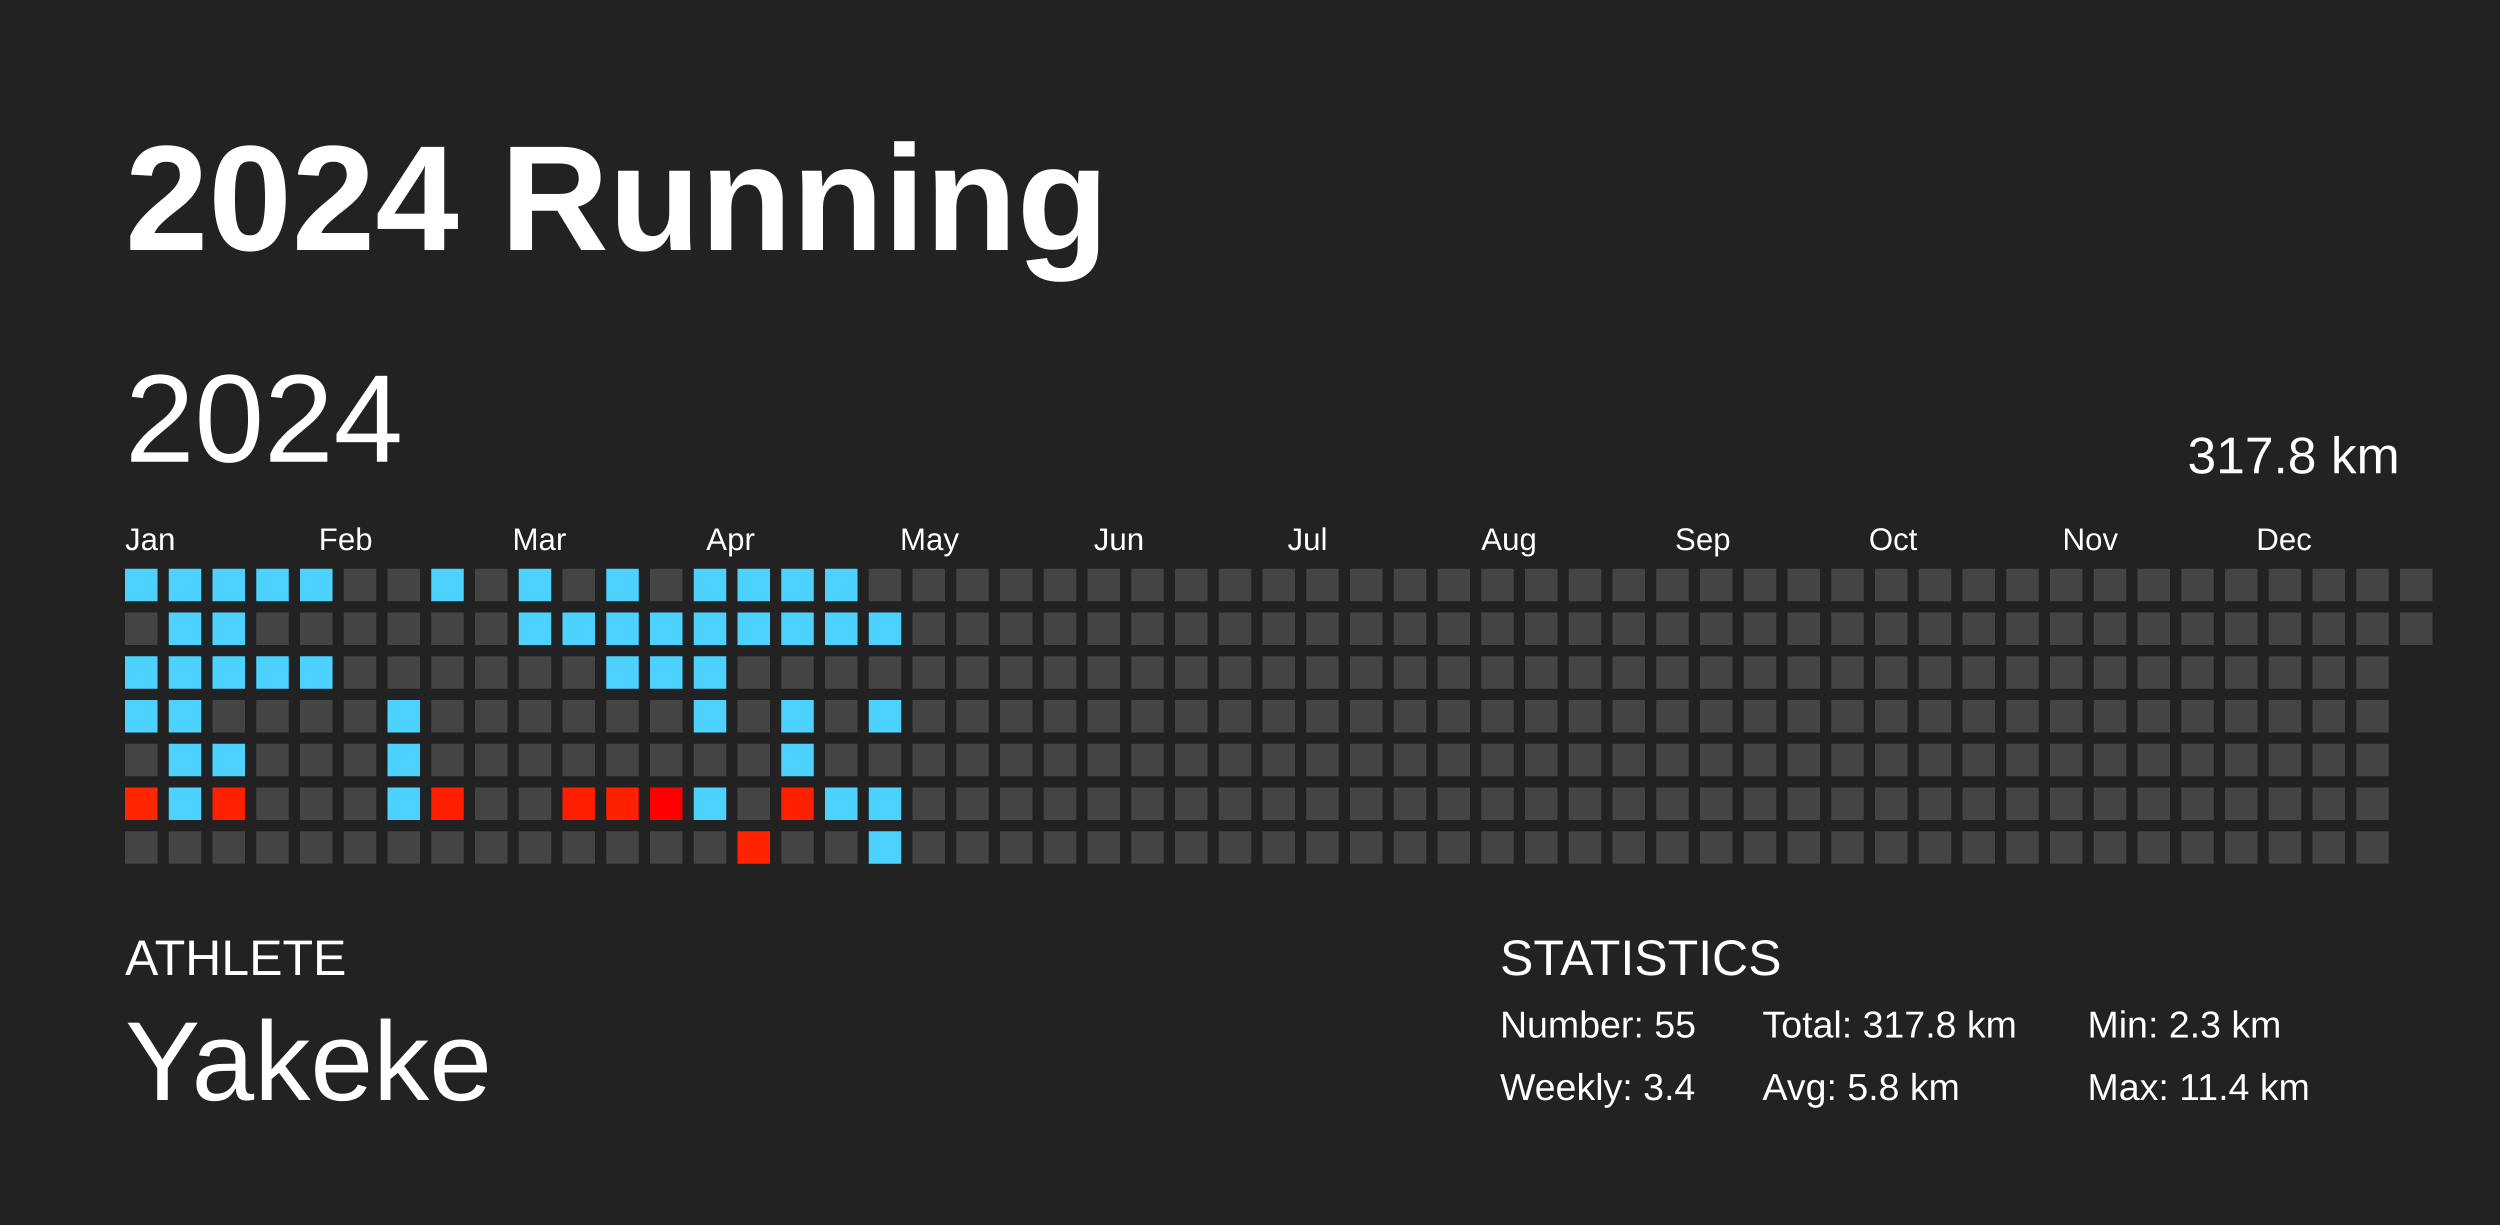
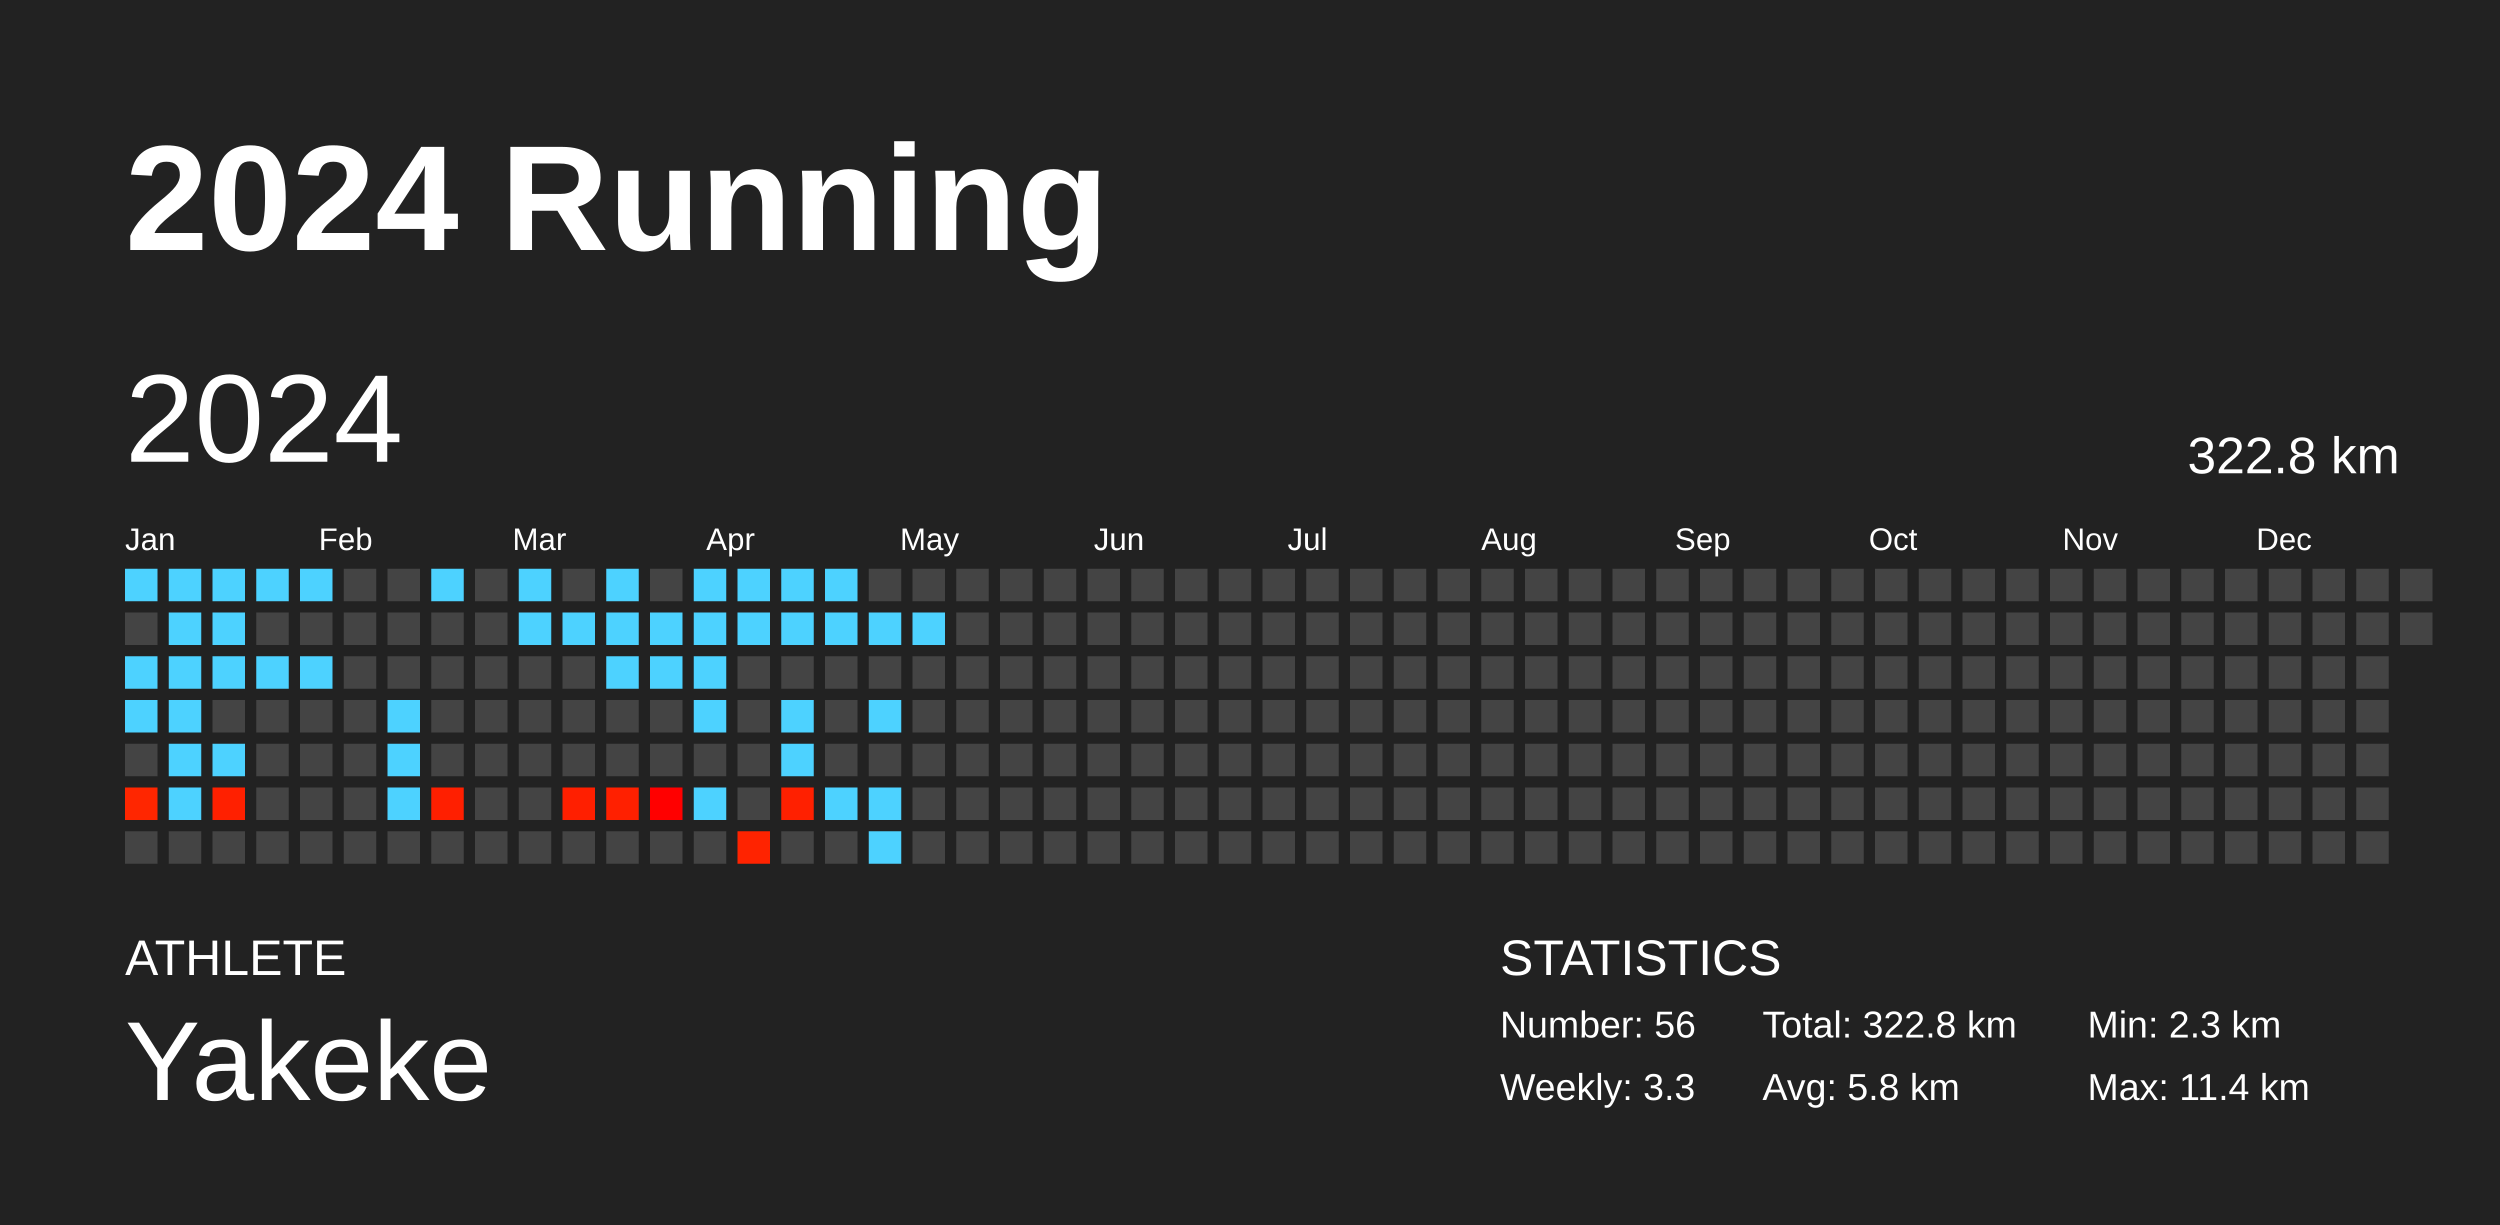
<svg xmlns="http://www.w3.org/2000/svg" baseProfile="full" height="98mm" version="1.1" viewBox="0,0,200,98" width="200mm">
  <defs />
  <rect fill="#222222" height="98" width="200" x="0" y="0" />
  <text fill="#FFFFFF" style="font-size:12px; font-family:Arial; font-weight:bold;" x="10" y="20">2024 Running</text>
  <text fill="#FFFFFF" style="font-size:4px; font-family:Arial" x="10" y="78">ATHLETE</text>
  <text fill="#FFFFFF" style="font-size:9px; font-family:Arial" x="10" y="88">Yakeke</text>
  <text fill="#FFFFFF" style="font-size:4px; font-family:Arial" x="120" y="78">STATISTICS</text>
-   <text fill="#FFFFFF" style="font-size:3px; font-family:Arial" x="120" y="83">Number: 55</text>
-   <text fill="#FFFFFF" style="font-size:3px; font-family:Arial" x="120" y="88">Weekly: 3.4</text>
-   <text fill="#FFFFFF" style="font-size:3px; font-family:Arial" x="141" y="83">Total: 317.8 km</text>
+   <text fill="#FFFFFF" style="font-size:3px; font-family:Arial" x="120" y="83">Number: 56</text>
+   <text fill="#FFFFFF" style="font-size:3px; font-family:Arial" x="120" y="88">Weekly: 3.3</text>
+   <text fill="#FFFFFF" style="font-size:3px; font-family:Arial" x="141" y="83">Total: 322.8 km</text>
  <text fill="#FFFFFF" style="font-size:3px; font-family:Arial" x="141" y="88">Avg: 5.8 km</text>
  <text fill="#FFFFFF" style="font-size:3px; font-family:Arial" x="167" y="83">Min: 2.3 km</text>
  <text fill="#FFFFFF" style="font-size:3px; font-family:Arial" x="167" y="88">Max: 11.4 km</text>
  <text dominant-baseline="hanging" fill="#FFFFFF" style="font-size:10.0px; font-family:Arial;" x="10" y="30">2024</text>
-   <text dominant-baseline="hanging" fill="#FFFFFF" style="font-size:4.125px; font-family:Arial;" x="175" y="35">317.8 km</text>
+   <text dominant-baseline="hanging" fill="#FFFFFF" style="font-size:4.125px; font-family:Arial;" x="175" y="35">322.8 km</text>
  <text fill="#FFFFFF" style="font-size:2.5px; font-family:Arial" x="10.0" y="44">Jan</text>
  <text fill="#FFFFFF" style="font-size:2.5px; font-family:Arial" x="25.5" y="44">Feb</text>
  <text fill="#FFFFFF" style="font-size:2.5px; font-family:Arial" x="41.0" y="44">Mar</text>
  <text fill="#FFFFFF" style="font-size:2.5px; font-family:Arial" x="56.5" y="44">Apr</text>
  <text fill="#FFFFFF" style="font-size:2.5px; font-family:Arial" x="72.0" y="44">May</text>
  <text fill="#FFFFFF" style="font-size:2.5px; font-family:Arial" x="87.5" y="44">Jun</text>
  <text fill="#FFFFFF" style="font-size:2.5px; font-family:Arial" x="103.0" y="44">Jul</text>
  <text fill="#FFFFFF" style="font-size:2.5px; font-family:Arial" x="118.5" y="44">Aug</text>
  <text fill="#FFFFFF" style="font-size:2.5px; font-family:Arial" x="134.0" y="44">Sep</text>
  <text fill="#FFFFFF" style="font-size:2.5px; font-family:Arial" x="149.5" y="44">Oct</text>
  <text fill="#FFFFFF" style="font-size:2.5px; font-family:Arial" x="165.0" y="44">Nov</text>
  <text fill="#FFFFFF" style="font-size:2.5px; font-family:Arial" x="180.5" y="44">Dec</text>
  <rect fill="#4dd2ff" height="2.6" width="2.6" x="10.0" y="45.5" />
  <rect fill="#444444" height="2.6" width="2.6" x="10.0" y="49.0" />
  <rect fill="#4dd2ff" height="2.6" width="2.6" x="10.0" y="52.5" />
  <rect fill="#4dd2ff" height="2.6" width="2.6" x="10.0" y="56.0" />
  <rect fill="#444444" height="2.6" width="2.6" x="10.0" y="59.5" />
  <rect fill="#ff2600" height="2.6" width="2.6" x="10.0" y="63.0" />
  <rect fill="#444444" height="2.6" width="2.6" x="10.0" y="66.5" />
  <rect fill="#4dd2ff" height="2.6" width="2.6" x="13.5" y="45.5" />
  <rect fill="#4dd2ff" height="2.6" width="2.6" x="13.5" y="49.0" />
  <rect fill="#4dd2ff" height="2.6" width="2.6" x="13.5" y="52.5" />
  <rect fill="#4dd2ff" height="2.6" width="2.6" x="13.5" y="56.0" />
  <rect fill="#4dd2ff" height="2.6" width="2.6" x="13.5" y="59.5" />
  <rect fill="#4dd2ff" height="2.6" width="2.6" x="13.5" y="63.0" />
  <rect fill="#444444" height="2.6" width="2.6" x="13.5" y="66.5" />
  <rect fill="#4dd2ff" height="2.6" width="2.6" x="17.0" y="45.5" />
  <rect fill="#4dd2ff" height="2.6" width="2.6" x="17.0" y="49.0" />
  <rect fill="#4dd2ff" height="2.6" width="2.6" x="17.0" y="52.5" />
  <rect fill="#444444" height="2.6" width="2.6" x="17.0" y="56.0" />
  <rect fill="#4dd2ff" height="2.6" width="2.6" x="17.0" y="59.5" />
  <rect fill="#ff2000" height="2.6" width="2.6" x="17.0" y="63.0" />
  <rect fill="#444444" height="2.6" width="2.6" x="17.0" y="66.5" />
  <rect fill="#4dd2ff" height="2.6" width="2.6" x="20.5" y="45.5" />
  <rect fill="#444444" height="2.6" width="2.6" x="20.5" y="49.0" />
  <rect fill="#4dd2ff" height="2.6" width="2.6" x="20.5" y="52.5" />
  <rect fill="#444444" height="2.6" width="2.6" x="20.5" y="56.0" />
  <rect fill="#444444" height="2.6" width="2.6" x="20.5" y="59.5" />
  <rect fill="#444444" height="2.6" width="2.6" x="20.5" y="63.0" />
  <rect fill="#444444" height="2.6" width="2.6" x="20.5" y="66.5" />
  <rect fill="#4dd2ff" height="2.6" width="2.6" x="24.0" y="45.5" />
  <rect fill="#444444" height="2.6" width="2.6" x="24.0" y="49.0" />
  <rect fill="#4dd2ff" height="2.6" width="2.6" x="24.0" y="52.5" />
  <rect fill="#444444" height="2.6" width="2.6" x="24.0" y="56.0" />
  <rect fill="#444444" height="2.6" width="2.6" x="24.0" y="59.5" />
  <rect fill="#444444" height="2.6" width="2.6" x="24.0" y="63.0" />
  <rect fill="#444444" height="2.6" width="2.6" x="24.0" y="66.5" />
  <rect fill="#444444" height="2.6" width="2.6" x="27.5" y="45.5" />
  <rect fill="#444444" height="2.6" width="2.6" x="27.5" y="49.0" />
  <rect fill="#444444" height="2.6" width="2.6" x="27.5" y="52.5" />
  <rect fill="#444444" height="2.6" width="2.6" x="27.5" y="56.0" />
  <rect fill="#444444" height="2.6" width="2.6" x="27.5" y="59.5" />
  <rect fill="#444444" height="2.6" width="2.6" x="27.5" y="63.0" />
  <rect fill="#444444" height="2.6" width="2.6" x="27.5" y="66.5" />
  <rect fill="#444444" height="2.6" width="2.6" x="31.0" y="45.5" />
  <rect fill="#444444" height="2.6" width="2.6" x="31.0" y="49.0" />
  <rect fill="#444444" height="2.6" width="2.6" x="31.0" y="52.5" />
  <rect fill="#4dd2ff" height="2.6" width="2.6" x="31.0" y="56.0" />
  <rect fill="#4dd2ff" height="2.6" width="2.6" x="31.0" y="59.5" />
  <rect fill="#4dd2ff" height="2.6" width="2.6" x="31.0" y="63.0" />
  <rect fill="#444444" height="2.6" width="2.6" x="31.0" y="66.5" />
  <rect fill="#4dd2ff" height="2.6" width="2.6" x="34.5" y="45.5" />
  <rect fill="#444444" height="2.6" width="2.6" x="34.5" y="49.0" />
  <rect fill="#444444" height="2.6" width="2.6" x="34.5" y="52.5" />
  <rect fill="#444444" height="2.6" width="2.6" x="34.5" y="56.0" />
  <rect fill="#444444" height="2.6" width="2.6" x="34.5" y="59.5" />
  <rect fill="#ff1f00" height="2.6" width="2.6" x="34.5" y="63.0" />
  <rect fill="#444444" height="2.6" width="2.6" x="34.5" y="66.5" />
  <rect fill="#444444" height="2.6" width="2.6" x="38.0" y="45.5" />
  <rect fill="#444444" height="2.6" width="2.6" x="38.0" y="49.0" />
  <rect fill="#444444" height="2.6" width="2.6" x="38.0" y="52.5" />
  <rect fill="#444444" height="2.6" width="2.6" x="38.0" y="56.0" />
  <rect fill="#444444" height="2.6" width="2.6" x="38.0" y="59.5" />
  <rect fill="#444444" height="2.6" width="2.6" x="38.0" y="63.0" />
  <rect fill="#444444" height="2.6" width="2.6" x="38.0" y="66.5" />
  <rect fill="#4dd2ff" height="2.6" width="2.6" x="41.5" y="45.5" />
  <rect fill="#4dd2ff" height="2.6" width="2.6" x="41.5" y="49.0" />
  <rect fill="#444444" height="2.6" width="2.6" x="41.5" y="52.5" />
  <rect fill="#444444" height="2.6" width="2.6" x="41.5" y="56.0" />
  <rect fill="#444444" height="2.6" width="2.6" x="41.5" y="59.5" />
  <rect fill="#444444" height="2.6" width="2.6" x="41.5" y="63.0" />
  <rect fill="#444444" height="2.6" width="2.6" x="41.5" y="66.5" />
  <rect fill="#444444" height="2.6" width="2.6" x="45.0" y="45.5" />
  <rect fill="#4dd2ff" height="2.6" width="2.6" x="45.0" y="49.0" />
  <rect fill="#444444" height="2.6" width="2.6" x="45.0" y="52.5" />
  <rect fill="#444444" height="2.6" width="2.6" x="45.0" y="56.0" />
  <rect fill="#444444" height="2.6" width="2.6" x="45.0" y="59.5" />
  <rect fill="#ff1f00" height="2.6" width="2.6" x="45.0" y="63.0" />
  <rect fill="#444444" height="2.6" width="2.6" x="45.0" y="66.5" />
  <rect fill="#4dd2ff" height="2.6" width="2.6" x="48.5" y="45.5" />
  <rect fill="#4dd2ff" height="2.6" width="2.6" x="48.5" y="49.0" />
  <rect fill="#4dd2ff" height="2.6" width="2.6" x="48.5" y="52.5" />
  <rect fill="#444444" height="2.6" width="2.6" x="48.5" y="56.0" />
  <rect fill="#444444" height="2.6" width="2.6" x="48.5" y="59.5" />
  <rect fill="#ff2000" height="2.6" width="2.6" x="48.5" y="63.0" />
  <rect fill="#444444" height="2.6" width="2.6" x="48.5" y="66.5" />
  <rect fill="#444444" height="2.6" width="2.6" x="52.0" y="45.5" />
  <rect fill="#4dd2ff" height="2.6" width="2.6" x="52.0" y="49.0" />
  <rect fill="#4dd2ff" height="2.6" width="2.6" x="52.0" y="52.5" />
  <rect fill="#444444" height="2.6" width="2.6" x="52.0" y="56.0" />
  <rect fill="#444444" height="2.6" width="2.6" x="52.0" y="59.5" />
  <rect fill="#ff0000" height="2.6" width="2.6" x="52.0" y="63.0" />
  <rect fill="#444444" height="2.6" width="2.6" x="52.0" y="66.5" />
  <rect fill="#4dd2ff" height="2.6" width="2.6" x="55.5" y="45.5" />
  <rect fill="#4dd2ff" height="2.6" width="2.6" x="55.5" y="49.0" />
  <rect fill="#4dd2ff" height="2.6" width="2.6" x="55.5" y="52.5" />
  <rect fill="#4dd2ff" height="2.6" width="2.6" x="55.5" y="56.0" />
  <rect fill="#444444" height="2.6" width="2.6" x="55.5" y="59.5" />
  <rect fill="#4dd2ff" height="2.6" width="2.6" x="55.5" y="63.0" />
  <rect fill="#444444" height="2.6" width="2.6" x="55.5" y="66.5" />
  <rect fill="#4dd2ff" height="2.6" width="2.6" x="59.0" y="45.5" />
  <rect fill="#4dd2ff" height="2.6" width="2.6" x="59.0" y="49.0" />
  <rect fill="#444444" height="2.6" width="2.6" x="59.0" y="52.5" />
  <rect fill="#444444" height="2.6" width="2.6" x="59.0" y="56.0" />
  <rect fill="#444444" height="2.6" width="2.6" x="59.0" y="59.5" />
  <rect fill="#444444" height="2.6" width="2.6" x="59.0" y="63.0" />
  <rect fill="#ff2300" height="2.6" width="2.6" x="59.0" y="66.5" />
  <rect fill="#4dd2ff" height="2.6" width="2.6" x="62.5" y="45.5" />
  <rect fill="#4dd2ff" height="2.6" width="2.6" x="62.5" y="49.0" />
  <rect fill="#444444" height="2.6" width="2.6" x="62.5" y="52.5" />
  <rect fill="#4dd2ff" height="2.6" width="2.6" x="62.5" y="56.0" />
  <rect fill="#4dd2ff" height="2.6" width="2.6" x="62.5" y="59.5" />
  <rect fill="#ff2000" height="2.6" width="2.6" x="62.5" y="63.0" />
  <rect fill="#444444" height="2.6" width="2.6" x="62.5" y="66.5" />
  <rect fill="#4dd2ff" height="2.6" width="2.6" x="66.0" y="45.5" />
  <rect fill="#4dd2ff" height="2.6" width="2.6" x="66.0" y="49.0" />
  <rect fill="#444444" height="2.6" width="2.6" x="66.0" y="52.5" />
  <rect fill="#444444" height="2.6" width="2.6" x="66.0" y="56.0" />
  <rect fill="#444444" height="2.6" width="2.6" x="66.0" y="59.5" />
  <rect fill="#4dd2ff" height="2.6" width="2.6" x="66.0" y="63.0" />
  <rect fill="#444444" height="2.6" width="2.6" x="66.0" y="66.5" />
  <rect fill="#444444" height="2.6" width="2.6" x="69.5" y="45.5" />
  <rect fill="#4dd2ff" height="2.6" width="2.6" x="69.5" y="49.0" />
  <rect fill="#444444" height="2.6" width="2.6" x="69.5" y="52.5" />
  <rect fill="#4dd2ff" height="2.6" width="2.6" x="69.5" y="56.0" />
  <rect fill="#444444" height="2.6" width="2.6" x="69.5" y="59.5" />
  <rect fill="#4dd2ff" height="2.6" width="2.6" x="69.5" y="63.0" />
  <rect fill="#4dd2ff" height="2.6" width="2.6" x="69.5" y="66.5" />
  <rect fill="#444444" height="2.6" width="2.6" x="73.0" y="45.5" />
-   <rect fill="#444444" height="2.6" width="2.6" x="73.0" y="49.0" />
+   <rect fill="#4dd2ff" height="2.6" width="2.6" x="73.0" y="49.0" />
  <rect fill="#444444" height="2.6" width="2.6" x="73.0" y="52.5" />
  <rect fill="#444444" height="2.6" width="2.6" x="73.0" y="56.0" />
  <rect fill="#444444" height="2.6" width="2.6" x="73.0" y="59.5" />
  <rect fill="#444444" height="2.6" width="2.6" x="73.0" y="63.0" />
  <rect fill="#444444" height="2.6" width="2.6" x="73.0" y="66.5" />
  <rect fill="#444444" height="2.6" width="2.6" x="76.5" y="45.5" />
  <rect fill="#444444" height="2.6" width="2.6" x="76.5" y="49.0" />
  <rect fill="#444444" height="2.6" width="2.6" x="76.5" y="52.5" />
  <rect fill="#444444" height="2.6" width="2.6" x="76.5" y="56.0" />
  <rect fill="#444444" height="2.6" width="2.6" x="76.5" y="59.5" />
  <rect fill="#444444" height="2.6" width="2.6" x="76.5" y="63.0" />
  <rect fill="#444444" height="2.6" width="2.6" x="76.5" y="66.5" />
  <rect fill="#444444" height="2.6" width="2.6" x="80.0" y="45.5" />
  <rect fill="#444444" height="2.6" width="2.6" x="80.0" y="49.0" />
  <rect fill="#444444" height="2.6" width="2.6" x="80.0" y="52.5" />
  <rect fill="#444444" height="2.6" width="2.6" x="80.0" y="56.0" />
  <rect fill="#444444" height="2.6" width="2.6" x="80.0" y="59.5" />
  <rect fill="#444444" height="2.6" width="2.6" x="80.0" y="63.0" />
  <rect fill="#444444" height="2.6" width="2.6" x="80.0" y="66.5" />
  <rect fill="#444444" height="2.6" width="2.6" x="83.5" y="45.5" />
  <rect fill="#444444" height="2.6" width="2.6" x="83.5" y="49.0" />
  <rect fill="#444444" height="2.6" width="2.6" x="83.5" y="52.5" />
  <rect fill="#444444" height="2.6" width="2.6" x="83.5" y="56.0" />
  <rect fill="#444444" height="2.6" width="2.6" x="83.5" y="59.5" />
  <rect fill="#444444" height="2.6" width="2.6" x="83.5" y="63.0" />
  <rect fill="#444444" height="2.6" width="2.6" x="83.5" y="66.5" />
  <rect fill="#444444" height="2.6" width="2.6" x="87.0" y="45.5" />
  <rect fill="#444444" height="2.6" width="2.6" x="87.0" y="49.0" />
  <rect fill="#444444" height="2.6" width="2.6" x="87.0" y="52.5" />
  <rect fill="#444444" height="2.6" width="2.6" x="87.0" y="56.0" />
  <rect fill="#444444" height="2.6" width="2.6" x="87.0" y="59.5" />
  <rect fill="#444444" height="2.6" width="2.6" x="87.0" y="63.0" />
  <rect fill="#444444" height="2.6" width="2.6" x="87.0" y="66.5" />
  <rect fill="#444444" height="2.6" width="2.6" x="90.5" y="45.5" />
  <rect fill="#444444" height="2.6" width="2.6" x="90.5" y="49.0" />
  <rect fill="#444444" height="2.6" width="2.6" x="90.5" y="52.5" />
  <rect fill="#444444" height="2.6" width="2.6" x="90.5" y="56.0" />
  <rect fill="#444444" height="2.6" width="2.6" x="90.5" y="59.5" />
  <rect fill="#444444" height="2.6" width="2.6" x="90.5" y="63.0" />
  <rect fill="#444444" height="2.6" width="2.6" x="90.5" y="66.5" />
  <rect fill="#444444" height="2.6" width="2.6" x="94.0" y="45.5" />
  <rect fill="#444444" height="2.6" width="2.6" x="94.0" y="49.0" />
  <rect fill="#444444" height="2.6" width="2.6" x="94.0" y="52.5" />
  <rect fill="#444444" height="2.6" width="2.6" x="94.0" y="56.0" />
  <rect fill="#444444" height="2.6" width="2.6" x="94.0" y="59.5" />
  <rect fill="#444444" height="2.6" width="2.6" x="94.0" y="63.0" />
  <rect fill="#444444" height="2.6" width="2.6" x="94.0" y="66.5" />
  <rect fill="#444444" height="2.6" width="2.6" x="97.5" y="45.5" />
  <rect fill="#444444" height="2.6" width="2.6" x="97.5" y="49.0" />
  <rect fill="#444444" height="2.6" width="2.6" x="97.5" y="52.5" />
  <rect fill="#444444" height="2.6" width="2.6" x="97.5" y="56.0" />
  <rect fill="#444444" height="2.6" width="2.6" x="97.5" y="59.5" />
  <rect fill="#444444" height="2.6" width="2.6" x="97.5" y="63.0" />
  <rect fill="#444444" height="2.6" width="2.6" x="97.5" y="66.5" />
  <rect fill="#444444" height="2.6" width="2.6" x="101.0" y="45.5" />
  <rect fill="#444444" height="2.6" width="2.6" x="101.0" y="49.0" />
  <rect fill="#444444" height="2.6" width="2.6" x="101.0" y="52.5" />
  <rect fill="#444444" height="2.6" width="2.6" x="101.0" y="56.0" />
  <rect fill="#444444" height="2.6" width="2.6" x="101.0" y="59.5" />
  <rect fill="#444444" height="2.6" width="2.6" x="101.0" y="63.0" />
  <rect fill="#444444" height="2.6" width="2.6" x="101.0" y="66.5" />
  <rect fill="#444444" height="2.6" width="2.6" x="104.5" y="45.5" />
  <rect fill="#444444" height="2.6" width="2.6" x="104.5" y="49.0" />
  <rect fill="#444444" height="2.6" width="2.6" x="104.5" y="52.5" />
  <rect fill="#444444" height="2.6" width="2.6" x="104.5" y="56.0" />
  <rect fill="#444444" height="2.6" width="2.6" x="104.5" y="59.5" />
  <rect fill="#444444" height="2.6" width="2.6" x="104.5" y="63.0" />
  <rect fill="#444444" height="2.6" width="2.6" x="104.5" y="66.5" />
  <rect fill="#444444" height="2.6" width="2.6" x="108.0" y="45.5" />
  <rect fill="#444444" height="2.6" width="2.6" x="108.0" y="49.0" />
  <rect fill="#444444" height="2.6" width="2.6" x="108.0" y="52.5" />
  <rect fill="#444444" height="2.6" width="2.6" x="108.0" y="56.0" />
  <rect fill="#444444" height="2.6" width="2.6" x="108.0" y="59.5" />
  <rect fill="#444444" height="2.6" width="2.6" x="108.0" y="63.0" />
  <rect fill="#444444" height="2.6" width="2.6" x="108.0" y="66.5" />
  <rect fill="#444444" height="2.6" width="2.6" x="111.5" y="45.5" />
  <rect fill="#444444" height="2.6" width="2.6" x="111.5" y="49.0" />
  <rect fill="#444444" height="2.6" width="2.6" x="111.5" y="52.5" />
  <rect fill="#444444" height="2.6" width="2.6" x="111.5" y="56.0" />
  <rect fill="#444444" height="2.6" width="2.6" x="111.5" y="59.5" />
  <rect fill="#444444" height="2.6" width="2.6" x="111.5" y="63.0" />
  <rect fill="#444444" height="2.6" width="2.6" x="111.5" y="66.5" />
  <rect fill="#444444" height="2.6" width="2.6" x="115.0" y="45.5" />
  <rect fill="#444444" height="2.6" width="2.6" x="115.0" y="49.0" />
  <rect fill="#444444" height="2.6" width="2.6" x="115.0" y="52.5" />
  <rect fill="#444444" height="2.6" width="2.6" x="115.0" y="56.0" />
  <rect fill="#444444" height="2.6" width="2.6" x="115.0" y="59.5" />
  <rect fill="#444444" height="2.6" width="2.6" x="115.0" y="63.0" />
  <rect fill="#444444" height="2.6" width="2.6" x="115.0" y="66.5" />
  <rect fill="#444444" height="2.6" width="2.6" x="118.5" y="45.5" />
  <rect fill="#444444" height="2.6" width="2.6" x="118.5" y="49.0" />
  <rect fill="#444444" height="2.6" width="2.6" x="118.5" y="52.5" />
  <rect fill="#444444" height="2.6" width="2.6" x="118.5" y="56.0" />
  <rect fill="#444444" height="2.6" width="2.6" x="118.5" y="59.5" />
  <rect fill="#444444" height="2.6" width="2.6" x="118.5" y="63.0" />
  <rect fill="#444444" height="2.6" width="2.6" x="118.5" y="66.5" />
  <rect fill="#444444" height="2.6" width="2.6" x="122.0" y="45.5" />
  <rect fill="#444444" height="2.6" width="2.6" x="122.0" y="49.0" />
  <rect fill="#444444" height="2.6" width="2.6" x="122.0" y="52.5" />
  <rect fill="#444444" height="2.6" width="2.6" x="122.0" y="56.0" />
  <rect fill="#444444" height="2.6" width="2.6" x="122.0" y="59.5" />
  <rect fill="#444444" height="2.6" width="2.6" x="122.0" y="63.0" />
  <rect fill="#444444" height="2.6" width="2.6" x="122.0" y="66.5" />
  <rect fill="#444444" height="2.6" width="2.6" x="125.5" y="45.5" />
  <rect fill="#444444" height="2.6" width="2.6" x="125.5" y="49.0" />
  <rect fill="#444444" height="2.6" width="2.6" x="125.5" y="52.5" />
  <rect fill="#444444" height="2.6" width="2.6" x="125.5" y="56.0" />
  <rect fill="#444444" height="2.6" width="2.6" x="125.5" y="59.5" />
  <rect fill="#444444" height="2.6" width="2.6" x="125.5" y="63.0" />
  <rect fill="#444444" height="2.6" width="2.6" x="125.5" y="66.5" />
  <rect fill="#444444" height="2.6" width="2.6" x="129.0" y="45.5" />
  <rect fill="#444444" height="2.6" width="2.6" x="129.0" y="49.0" />
  <rect fill="#444444" height="2.6" width="2.6" x="129.0" y="52.5" />
  <rect fill="#444444" height="2.6" width="2.6" x="129.0" y="56.0" />
  <rect fill="#444444" height="2.6" width="2.6" x="129.0" y="59.5" />
  <rect fill="#444444" height="2.6" width="2.6" x="129.0" y="63.0" />
  <rect fill="#444444" height="2.6" width="2.6" x="129.0" y="66.5" />
  <rect fill="#444444" height="2.6" width="2.6" x="132.5" y="45.5" />
  <rect fill="#444444" height="2.6" width="2.6" x="132.5" y="49.0" />
  <rect fill="#444444" height="2.6" width="2.6" x="132.5" y="52.5" />
  <rect fill="#444444" height="2.6" width="2.6" x="132.5" y="56.0" />
  <rect fill="#444444" height="2.6" width="2.6" x="132.5" y="59.5" />
  <rect fill="#444444" height="2.6" width="2.6" x="132.5" y="63.0" />
  <rect fill="#444444" height="2.6" width="2.6" x="132.5" y="66.5" />
  <rect fill="#444444" height="2.6" width="2.6" x="136.0" y="45.5" />
  <rect fill="#444444" height="2.6" width="2.6" x="136.0" y="49.0" />
  <rect fill="#444444" height="2.6" width="2.6" x="136.0" y="52.5" />
  <rect fill="#444444" height="2.6" width="2.6" x="136.0" y="56.0" />
  <rect fill="#444444" height="2.6" width="2.6" x="136.0" y="59.5" />
  <rect fill="#444444" height="2.6" width="2.6" x="136.0" y="63.0" />
  <rect fill="#444444" height="2.6" width="2.6" x="136.0" y="66.5" />
  <rect fill="#444444" height="2.6" width="2.6" x="139.5" y="45.5" />
  <rect fill="#444444" height="2.6" width="2.6" x="139.5" y="49.0" />
  <rect fill="#444444" height="2.6" width="2.6" x="139.5" y="52.5" />
  <rect fill="#444444" height="2.6" width="2.6" x="139.5" y="56.0" />
  <rect fill="#444444" height="2.6" width="2.6" x="139.5" y="59.5" />
  <rect fill="#444444" height="2.6" width="2.6" x="139.5" y="63.0" />
  <rect fill="#444444" height="2.6" width="2.6" x="139.5" y="66.5" />
  <rect fill="#444444" height="2.6" width="2.6" x="143.0" y="45.5" />
  <rect fill="#444444" height="2.6" width="2.6" x="143.0" y="49.0" />
  <rect fill="#444444" height="2.6" width="2.6" x="143.0" y="52.5" />
  <rect fill="#444444" height="2.6" width="2.6" x="143.0" y="56.0" />
  <rect fill="#444444" height="2.6" width="2.6" x="143.0" y="59.5" />
  <rect fill="#444444" height="2.6" width="2.6" x="143.0" y="63.0" />
  <rect fill="#444444" height="2.6" width="2.6" x="143.0" y="66.5" />
  <rect fill="#444444" height="2.6" width="2.6" x="146.5" y="45.5" />
  <rect fill="#444444" height="2.6" width="2.6" x="146.5" y="49.0" />
  <rect fill="#444444" height="2.6" width="2.6" x="146.5" y="52.5" />
  <rect fill="#444444" height="2.6" width="2.6" x="146.5" y="56.0" />
  <rect fill="#444444" height="2.6" width="2.6" x="146.5" y="59.5" />
  <rect fill="#444444" height="2.6" width="2.6" x="146.5" y="63.0" />
  <rect fill="#444444" height="2.6" width="2.6" x="146.5" y="66.5" />
  <rect fill="#444444" height="2.6" width="2.6" x="150.0" y="45.5" />
  <rect fill="#444444" height="2.6" width="2.6" x="150.0" y="49.0" />
  <rect fill="#444444" height="2.6" width="2.6" x="150.0" y="52.5" />
  <rect fill="#444444" height="2.6" width="2.6" x="150.0" y="56.0" />
  <rect fill="#444444" height="2.6" width="2.6" x="150.0" y="59.5" />
  <rect fill="#444444" height="2.6" width="2.6" x="150.0" y="63.0" />
  <rect fill="#444444" height="2.6" width="2.6" x="150.0" y="66.5" />
  <rect fill="#444444" height="2.6" width="2.6" x="153.5" y="45.5" />
  <rect fill="#444444" height="2.6" width="2.6" x="153.5" y="49.0" />
  <rect fill="#444444" height="2.6" width="2.6" x="153.5" y="52.5" />
  <rect fill="#444444" height="2.6" width="2.6" x="153.5" y="56.0" />
  <rect fill="#444444" height="2.6" width="2.6" x="153.5" y="59.5" />
  <rect fill="#444444" height="2.6" width="2.6" x="153.5" y="63.0" />
  <rect fill="#444444" height="2.6" width="2.6" x="153.5" y="66.5" />
  <rect fill="#444444" height="2.6" width="2.6" x="157.0" y="45.5" />
  <rect fill="#444444" height="2.6" width="2.6" x="157.0" y="49.0" />
  <rect fill="#444444" height="2.6" width="2.6" x="157.0" y="52.5" />
  <rect fill="#444444" height="2.6" width="2.6" x="157.0" y="56.0" />
  <rect fill="#444444" height="2.6" width="2.6" x="157.0" y="59.5" />
  <rect fill="#444444" height="2.6" width="2.6" x="157.0" y="63.0" />
  <rect fill="#444444" height="2.6" width="2.6" x="157.0" y="66.5" />
  <rect fill="#444444" height="2.6" width="2.6" x="160.5" y="45.5" />
  <rect fill="#444444" height="2.6" width="2.6" x="160.5" y="49.0" />
  <rect fill="#444444" height="2.6" width="2.6" x="160.5" y="52.5" />
  <rect fill="#444444" height="2.6" width="2.6" x="160.5" y="56.0" />
  <rect fill="#444444" height="2.6" width="2.6" x="160.5" y="59.5" />
  <rect fill="#444444" height="2.6" width="2.6" x="160.5" y="63.0" />
  <rect fill="#444444" height="2.6" width="2.6" x="160.5" y="66.5" />
  <rect fill="#444444" height="2.6" width="2.6" x="164.0" y="45.5" />
  <rect fill="#444444" height="2.6" width="2.6" x="164.0" y="49.0" />
  <rect fill="#444444" height="2.6" width="2.6" x="164.0" y="52.5" />
  <rect fill="#444444" height="2.6" width="2.6" x="164.0" y="56.0" />
  <rect fill="#444444" height="2.6" width="2.6" x="164.0" y="59.5" />
  <rect fill="#444444" height="2.6" width="2.6" x="164.0" y="63.0" />
  <rect fill="#444444" height="2.6" width="2.6" x="164.0" y="66.5" />
  <rect fill="#444444" height="2.6" width="2.6" x="167.5" y="45.5" />
  <rect fill="#444444" height="2.6" width="2.6" x="167.5" y="49.0" />
  <rect fill="#444444" height="2.6" width="2.6" x="167.5" y="52.5" />
  <rect fill="#444444" height="2.6" width="2.6" x="167.5" y="56.0" />
  <rect fill="#444444" height="2.6" width="2.6" x="167.5" y="59.5" />
  <rect fill="#444444" height="2.6" width="2.6" x="167.5" y="63.0" />
  <rect fill="#444444" height="2.6" width="2.6" x="167.5" y="66.5" />
  <rect fill="#444444" height="2.6" width="2.6" x="171.0" y="45.5" />
  <rect fill="#444444" height="2.6" width="2.6" x="171.0" y="49.0" />
  <rect fill="#444444" height="2.6" width="2.6" x="171.0" y="52.5" />
  <rect fill="#444444" height="2.6" width="2.6" x="171.0" y="56.0" />
  <rect fill="#444444" height="2.6" width="2.6" x="171.0" y="59.5" />
  <rect fill="#444444" height="2.6" width="2.6" x="171.0" y="63.0" />
  <rect fill="#444444" height="2.6" width="2.6" x="171.0" y="66.5" />
  <rect fill="#444444" height="2.6" width="2.6" x="174.5" y="45.5" />
  <rect fill="#444444" height="2.6" width="2.6" x="174.5" y="49.0" />
  <rect fill="#444444" height="2.6" width="2.6" x="174.5" y="52.5" />
  <rect fill="#444444" height="2.6" width="2.6" x="174.5" y="56.0" />
  <rect fill="#444444" height="2.6" width="2.6" x="174.5" y="59.5" />
  <rect fill="#444444" height="2.6" width="2.6" x="174.5" y="63.0" />
  <rect fill="#444444" height="2.6" width="2.6" x="174.5" y="66.5" />
  <rect fill="#444444" height="2.6" width="2.6" x="178.0" y="45.5" />
  <rect fill="#444444" height="2.6" width="2.6" x="178.0" y="49.0" />
  <rect fill="#444444" height="2.6" width="2.6" x="178.0" y="52.5" />
  <rect fill="#444444" height="2.6" width="2.6" x="178.0" y="56.0" />
  <rect fill="#444444" height="2.6" width="2.6" x="178.0" y="59.5" />
  <rect fill="#444444" height="2.6" width="2.6" x="178.0" y="63.0" />
  <rect fill="#444444" height="2.6" width="2.6" x="178.0" y="66.5" />
  <rect fill="#444444" height="2.6" width="2.6" x="181.5" y="45.5" />
  <rect fill="#444444" height="2.6" width="2.6" x="181.5" y="49.0" />
  <rect fill="#444444" height="2.6" width="2.6" x="181.5" y="52.5" />
  <rect fill="#444444" height="2.6" width="2.6" x="181.5" y="56.0" />
  <rect fill="#444444" height="2.6" width="2.6" x="181.5" y="59.5" />
  <rect fill="#444444" height="2.6" width="2.6" x="181.5" y="63.0" />
  <rect fill="#444444" height="2.6" width="2.6" x="181.5" y="66.5" />
  <rect fill="#444444" height="2.6" width="2.6" x="185.0" y="45.5" />
  <rect fill="#444444" height="2.6" width="2.6" x="185.0" y="49.0" />
  <rect fill="#444444" height="2.6" width="2.6" x="185.0" y="52.5" />
  <rect fill="#444444" height="2.6" width="2.6" x="185.0" y="56.0" />
  <rect fill="#444444" height="2.6" width="2.6" x="185.0" y="59.5" />
  <rect fill="#444444" height="2.6" width="2.6" x="185.0" y="63.0" />
  <rect fill="#444444" height="2.6" width="2.6" x="185.0" y="66.5" />
  <rect fill="#444444" height="2.6" width="2.6" x="188.5" y="45.5" />
  <rect fill="#444444" height="2.6" width="2.6" x="188.5" y="49.0" />
  <rect fill="#444444" height="2.6" width="2.6" x="188.5" y="52.5" />
  <rect fill="#444444" height="2.6" width="2.6" x="188.5" y="56.0" />
  <rect fill="#444444" height="2.6" width="2.6" x="188.5" y="59.5" />
  <rect fill="#444444" height="2.6" width="2.6" x="188.5" y="63.0" />
  <rect fill="#444444" height="2.6" width="2.6" x="188.5" y="66.5" />
  <rect fill="#444444" height="2.6" width="2.6" x="192.0" y="45.5" />
  <rect fill="#444444" height="2.6" width="2.6" x="192.0" y="49.0" />
</svg>
